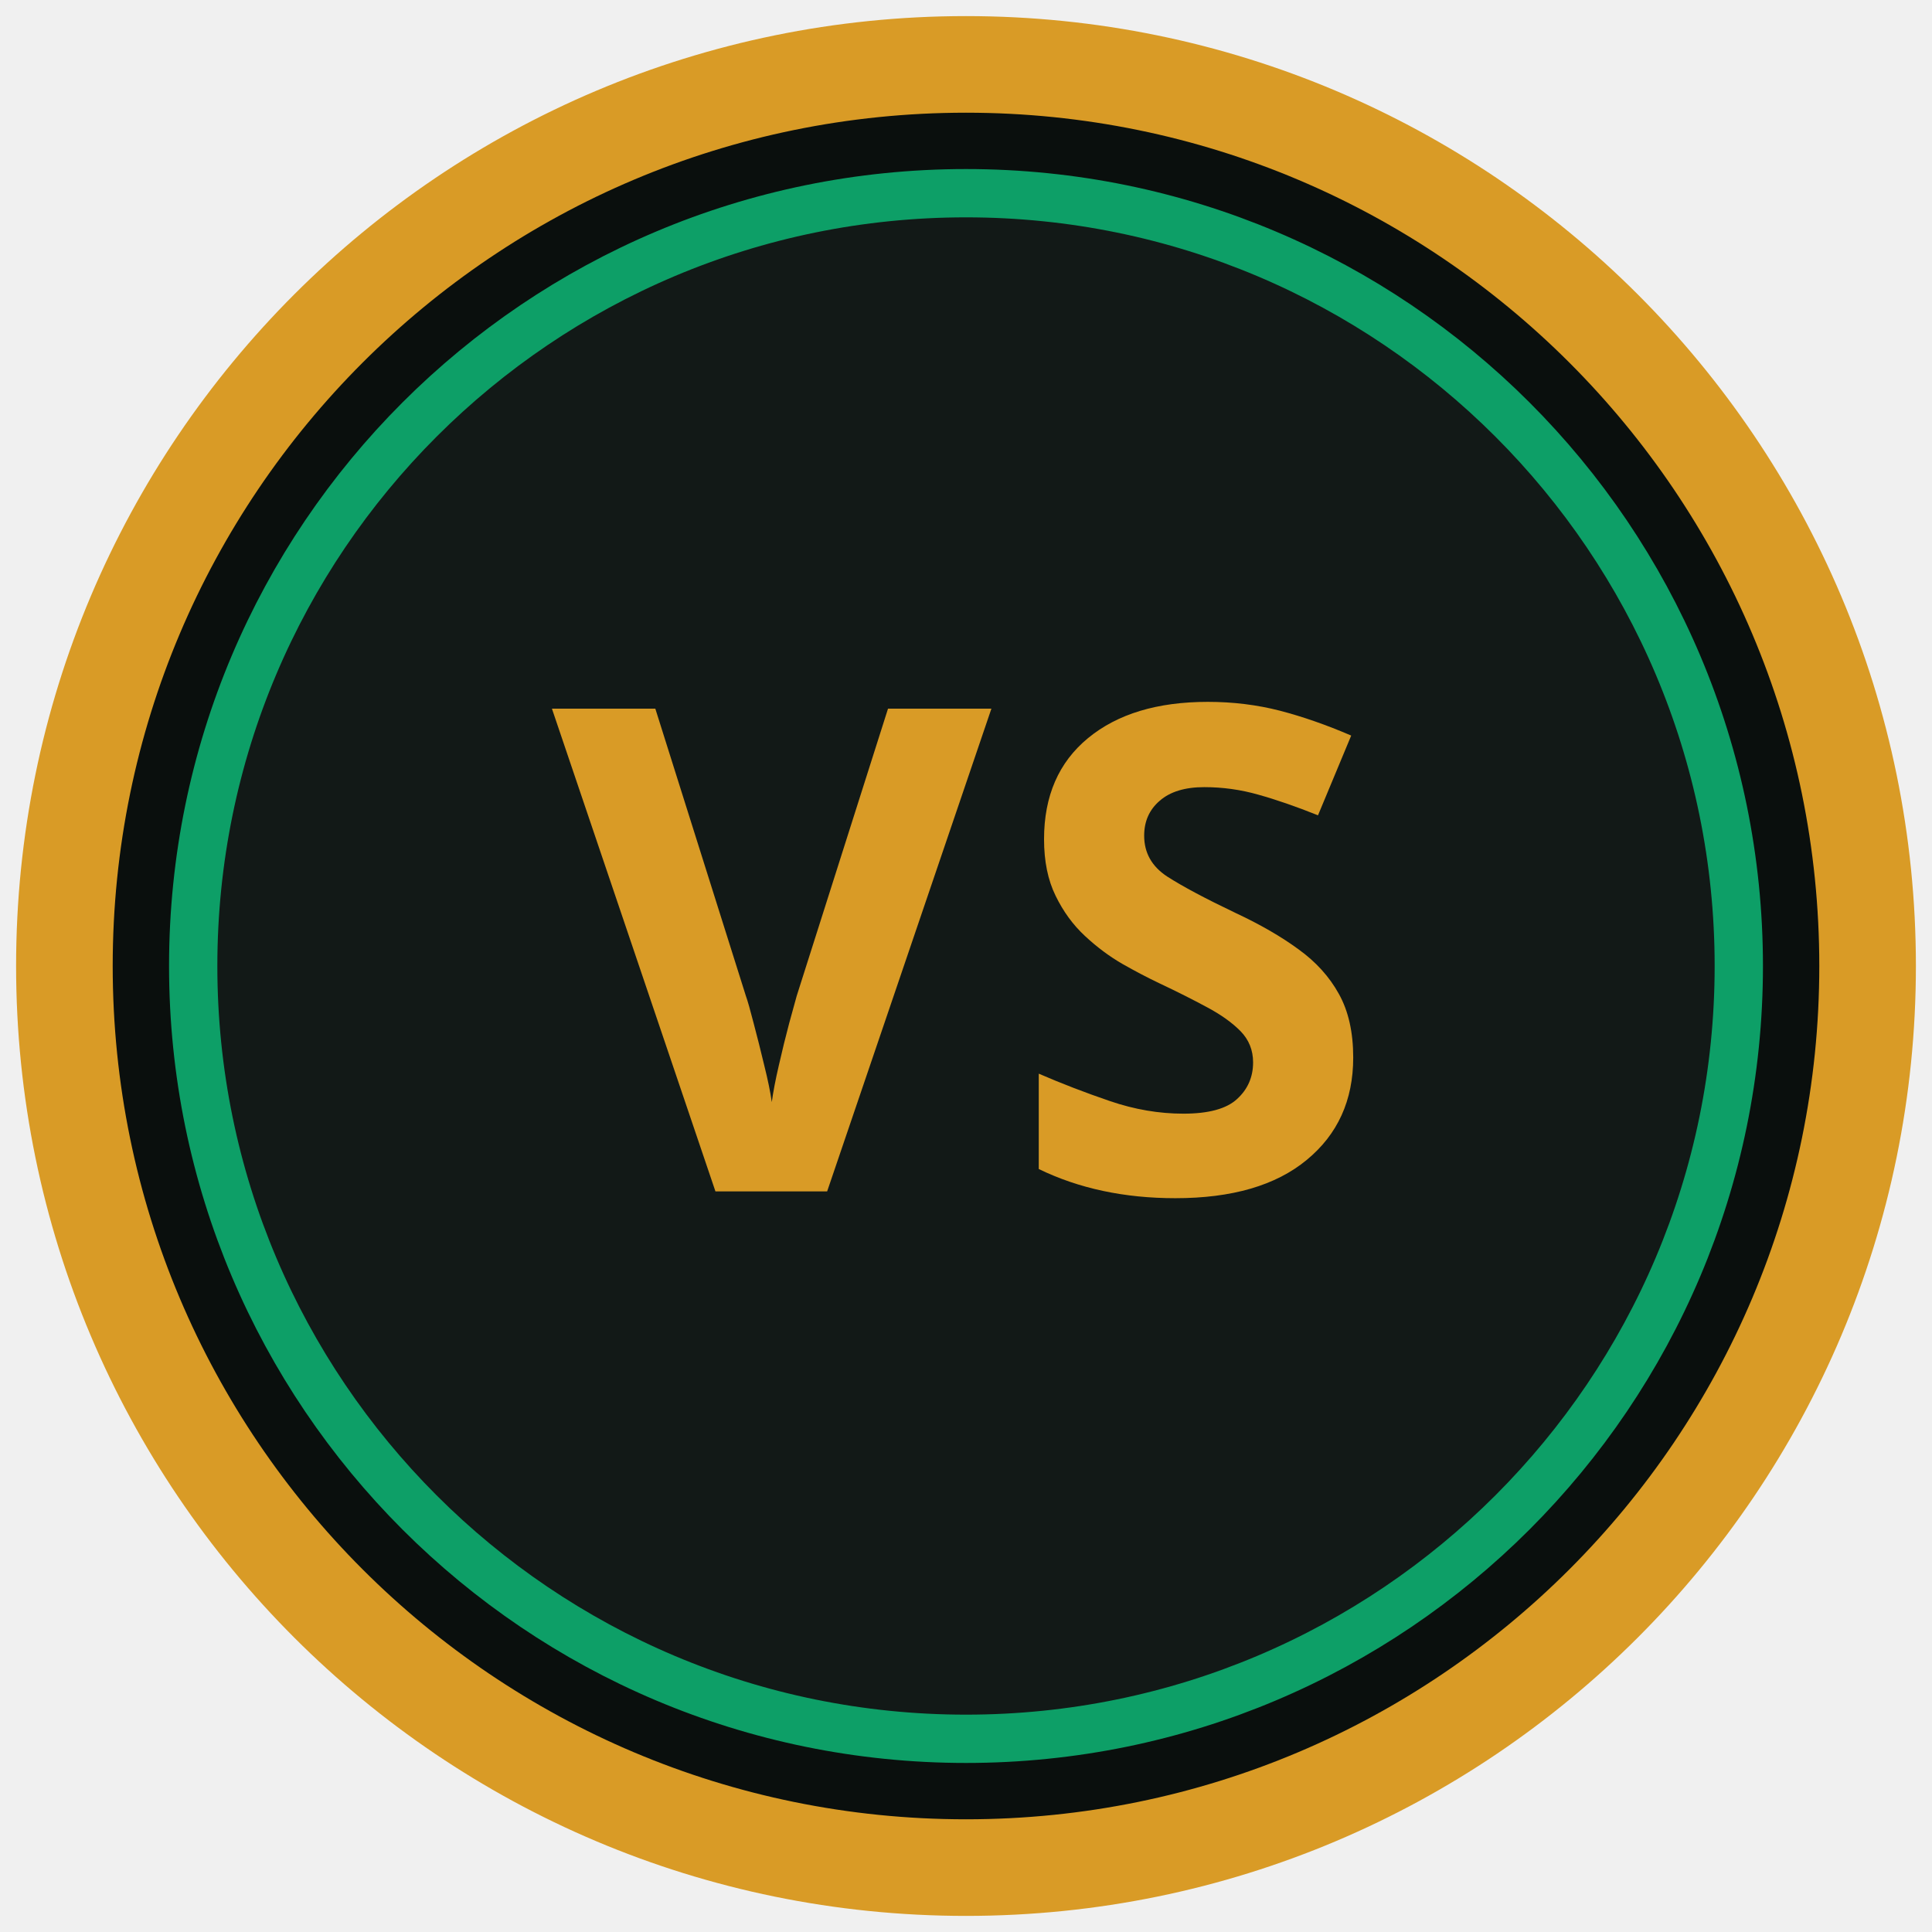
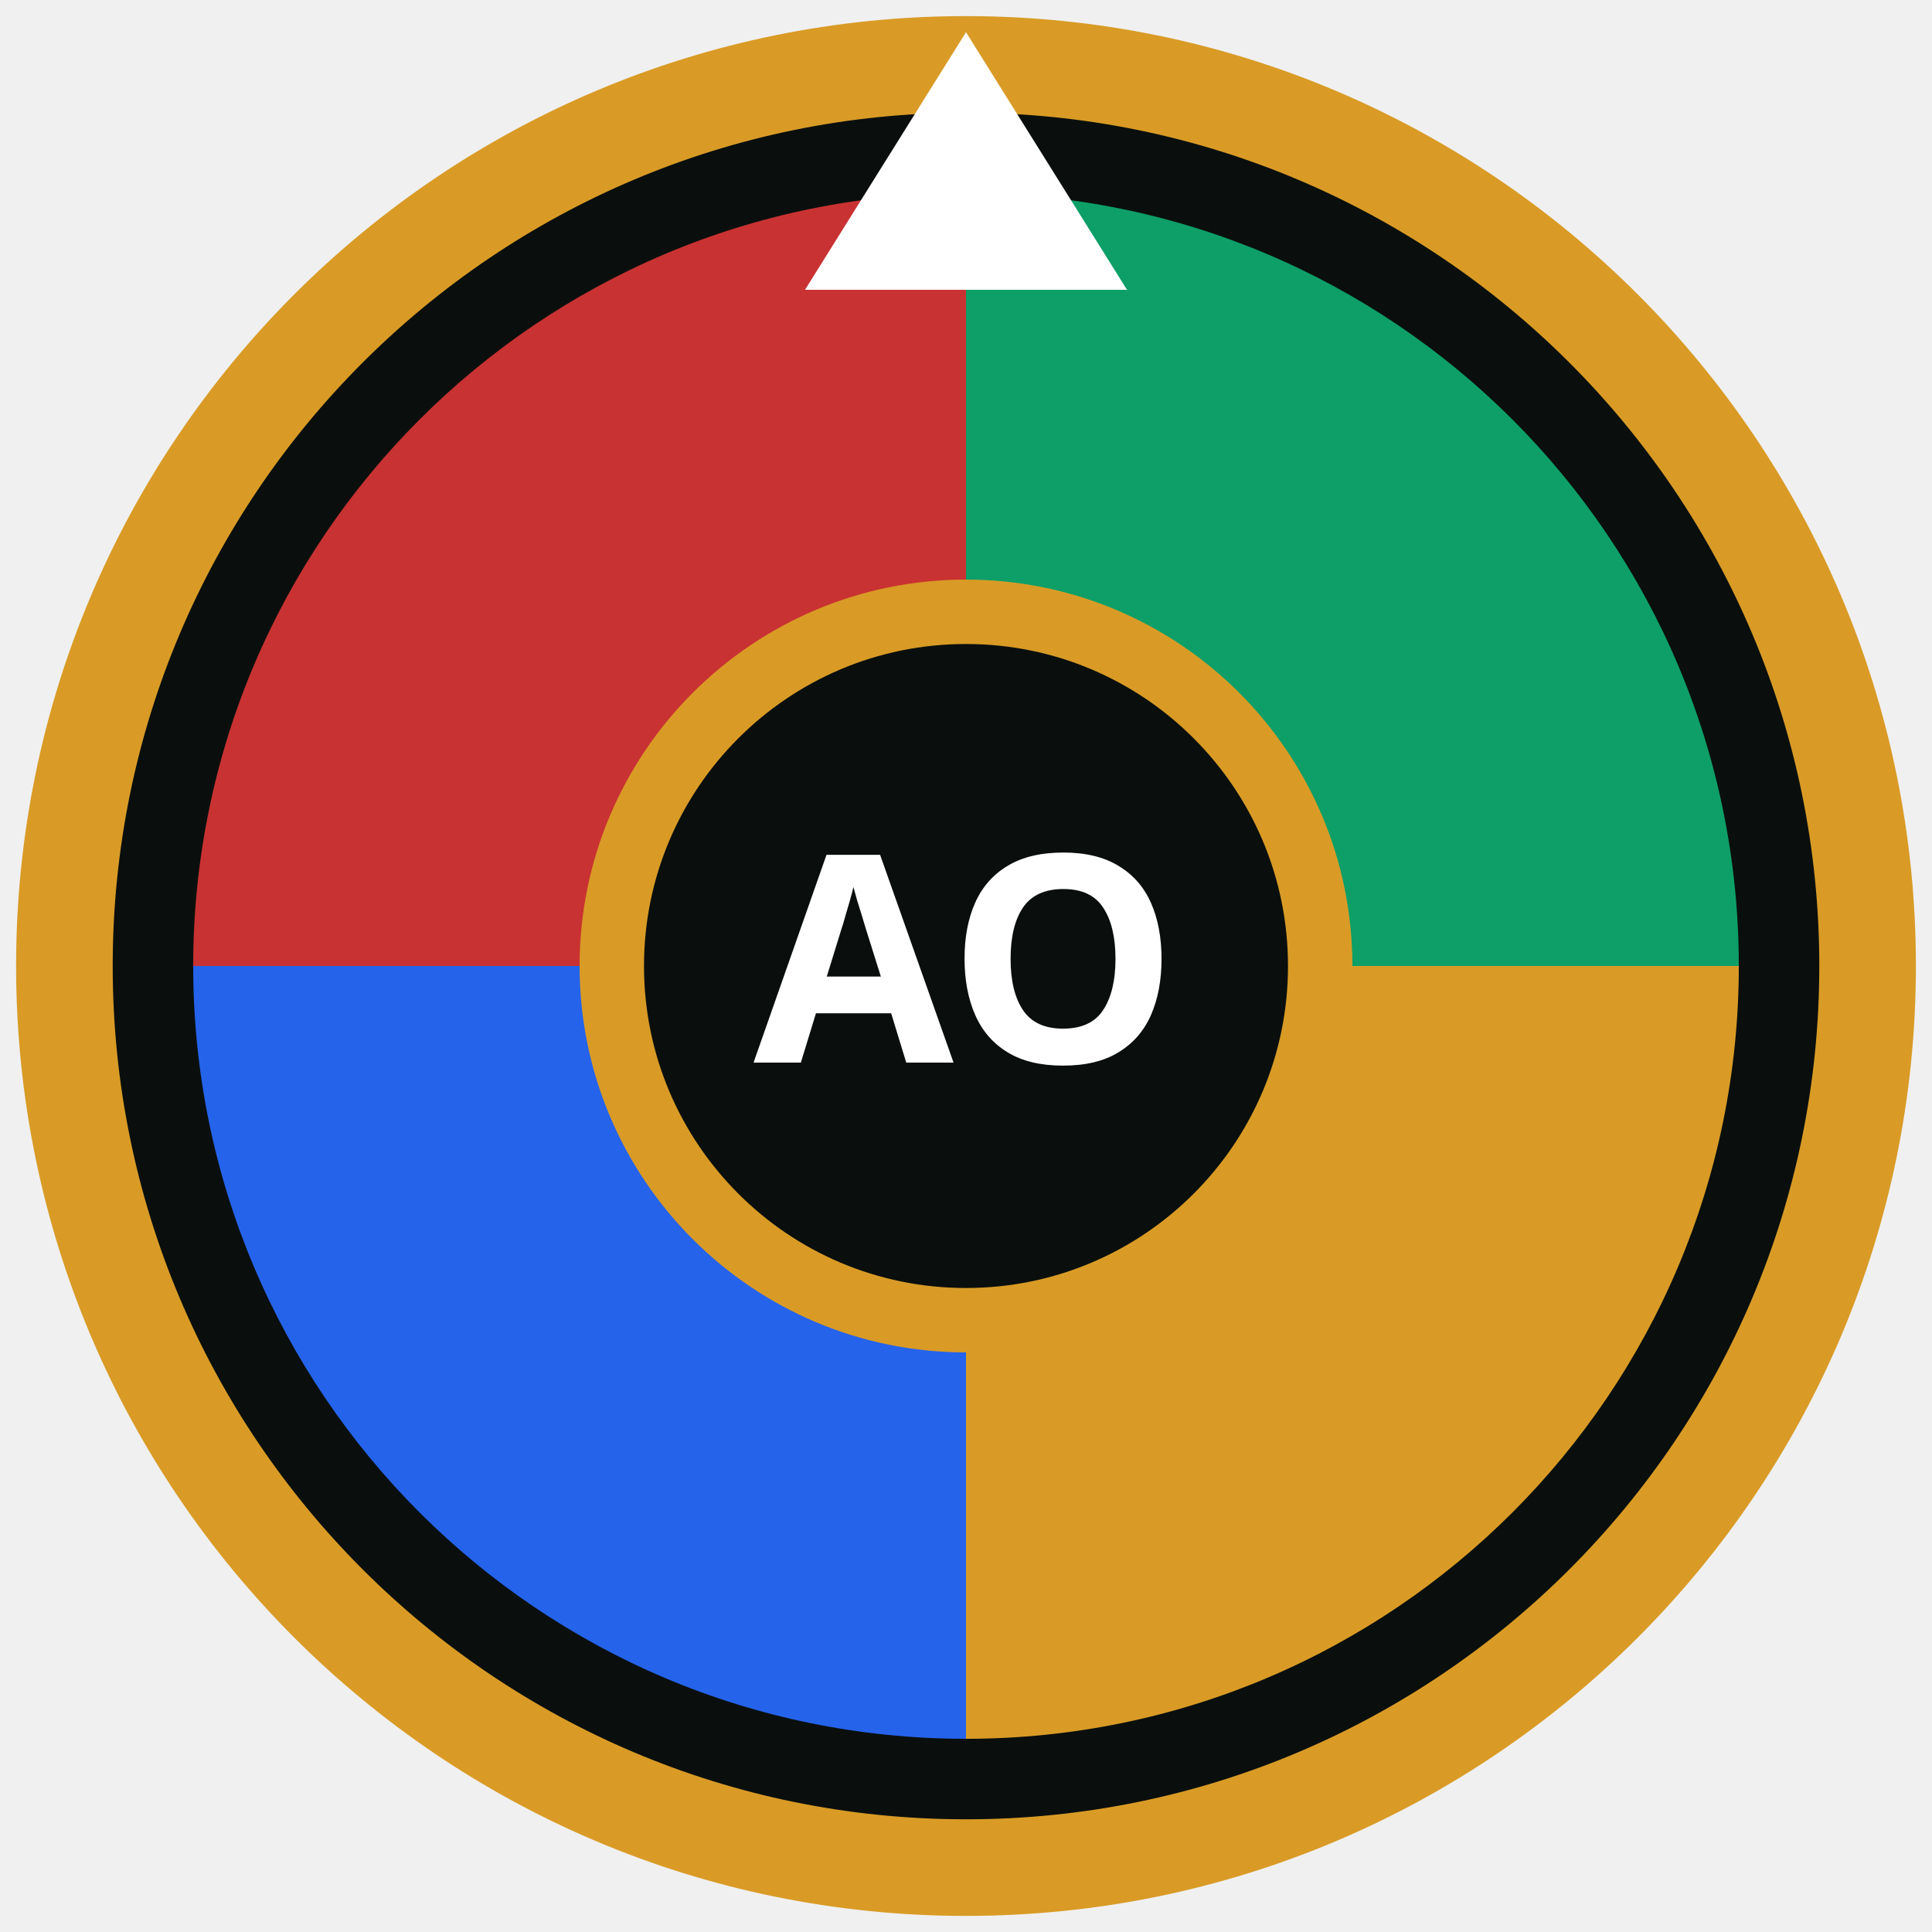
<svg xmlns="http://www.w3.org/2000/svg" viewBox="0 0 120 120" width="120" height="120">
  <circle cx="60" cy="60" r="56" fill="#0A0F0D" stroke="#D99B26" stroke-width="6" />
-   <circle cx="60" cy="60" r="48" fill="#121917" stroke="#0D9F67" stroke-width="3" />
-   <text x="60" y="74" text-anchor="middle" fill="#D99B26" font-size="42" font-weight="900" font-family="sans-serif" letter-spacing="1">VS</text>
+   <path d="M60 12 A48 48 0 0 1 108 60 L60 60 Z" fill="#0D9F67" />
+   <path d="M108 60 A48 48 0 0 1 60 108 L60 60 Z" fill="#D99B26" />
+   <path d="M60 108 A48 48 0 0 1 12 60 L60 60 Z" fill="#2563EB" />
+   <path d="M12 60 A48 48 0 0 1 60 12 L60 60 Z" fill="#C93232" />
+   <circle cx="60" cy="60" r="22" fill="#0A0F0D" stroke="#D99B26" stroke-width="4" />
+   <polygon points="60,2 50,18 70,18" fill="#FFFFFF" />
+   <text x="60" y="66" text-anchor="middle" fill="#FFFFFF" font-size="18" font-weight="900" font-family="sans-serif">AO</text>
</svg>
